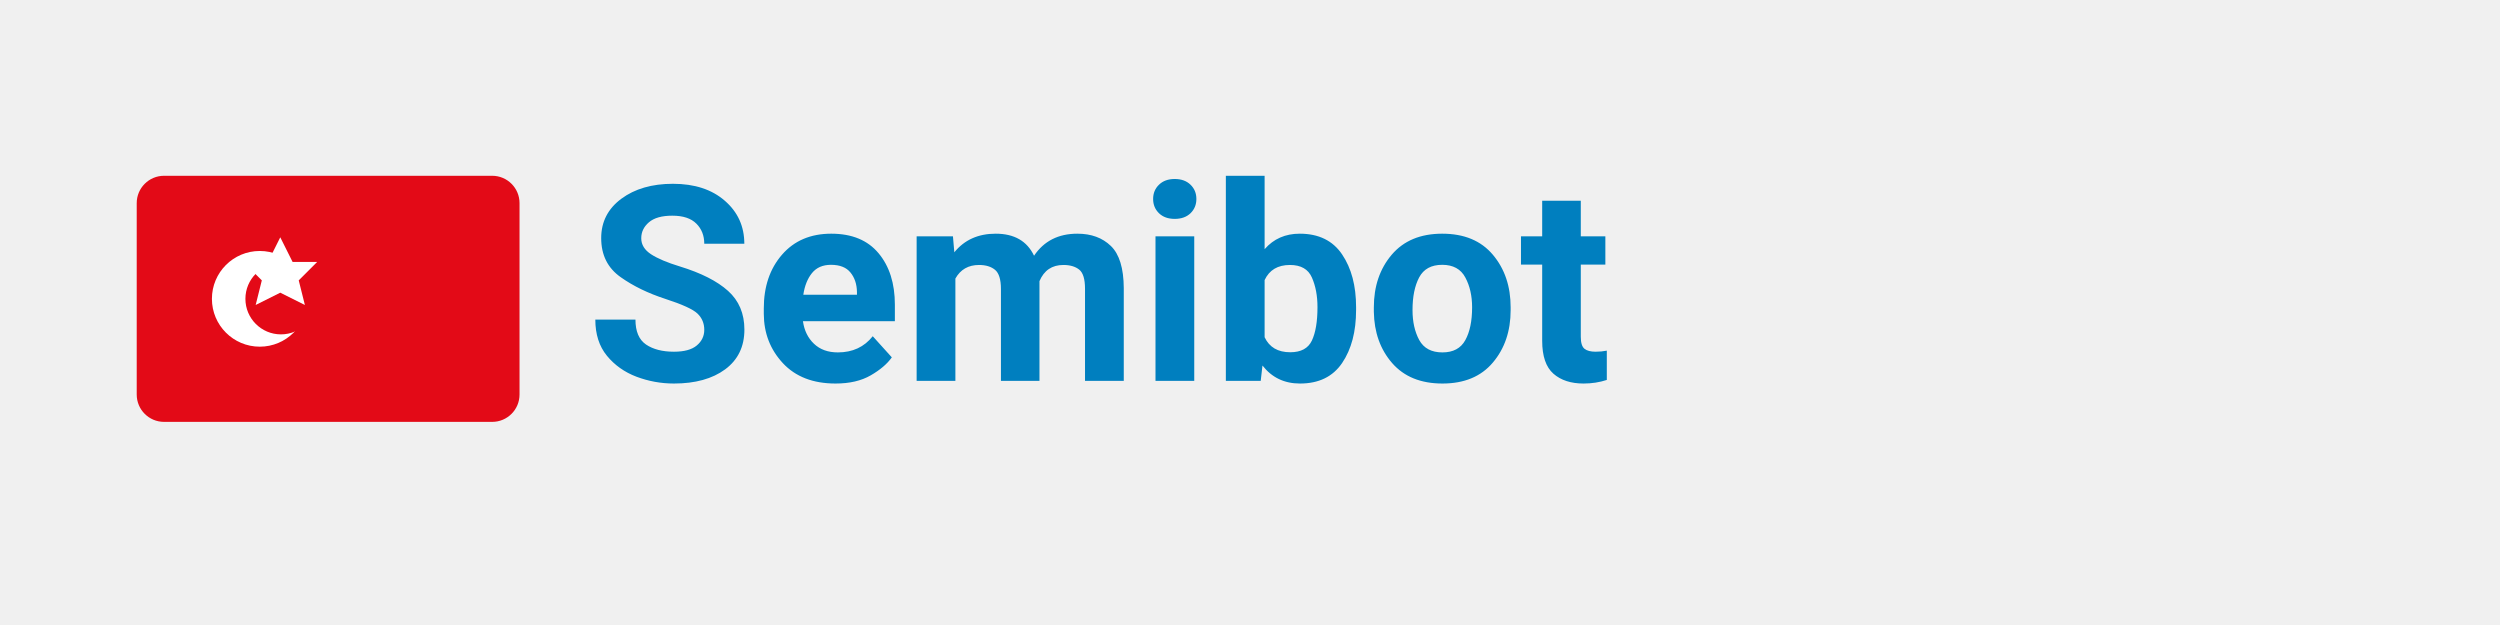
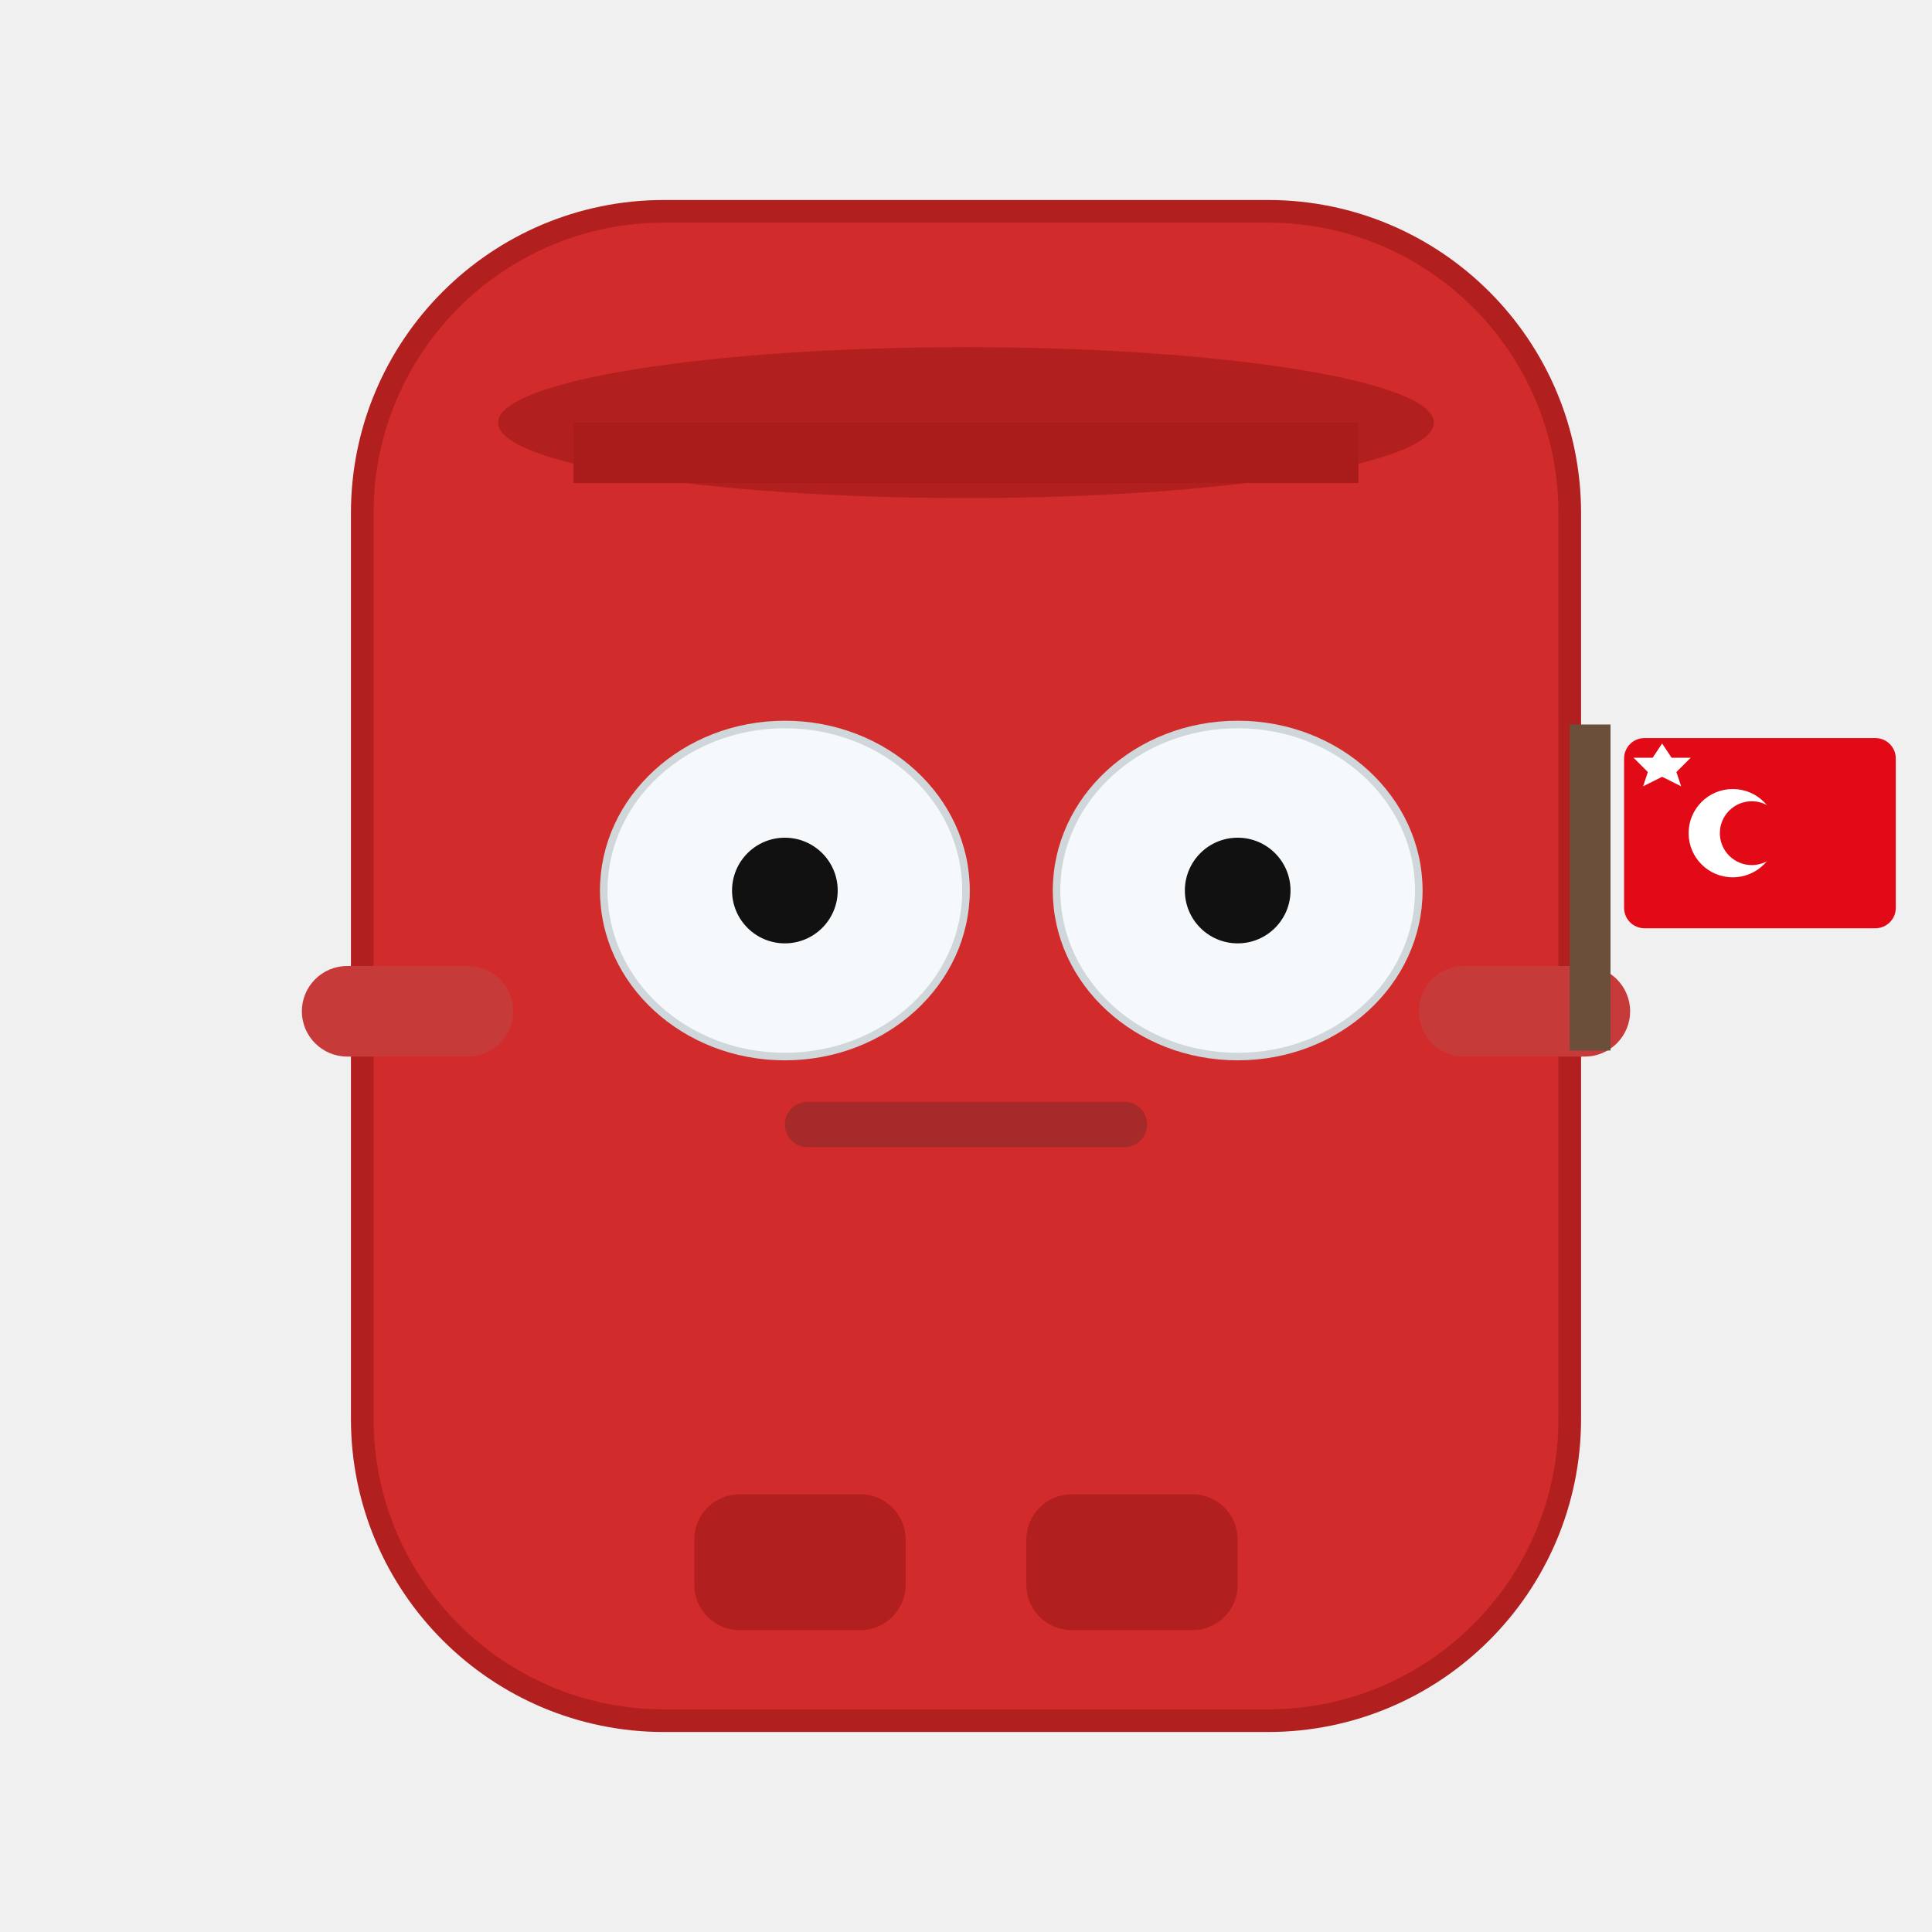
- <svg xmlns="http://www.w3.org/2000/svg" width="512" height="128" viewBox="0 0 512 128" fill="none">
-   <rect width="512" height="128" fill="none" />
-   <g transform="translate(28,36) scale(1.4)">
-     <rect x="0" y="0" width="56" height="36" rx="4" ry="4" fill="#E30A17" />
-     <g transform="translate(18,18)">
-       <circle cx="0" cy="0" r="7" fill="#fff" />
-       <circle cx="3.1" cy="0" r="5.2" fill="#E30A17" />
+ <svg xmlns="http://www.w3.org/2000/svg" width="512" height="512" viewBox="0 0 256 256" fill="none">
+   <rect width="256" height="256" fill="none" />
+   <g transform="translate(48,28)">
+     <rect x="0" y="0" width="160" height="200" rx="40" fill="#d22b2b" stroke="#b21f1f" stroke-width="3" />
+     <ellipse cx="80" cy="28" rx="62" ry="10" fill="#b21f1f" />
+     <rect x="28" y="28" width="104" height="8" fill="#aa1c1c" />
+     <g transform="translate(28,56)">
+       <ellipse cx="28" cy="34" rx="24" ry="22" fill="#f6f9fb" stroke="#d0d7db" stroke-width="1" />
+       <circle cx="28" cy="34" r="7" fill="#111" />
+       <ellipse cx="88" cy="34" rx="24" ry="22" fill="#f6f9fb" stroke="#d0d7db" stroke-width="1" />
+       <circle cx="88" cy="34" r="7" fill="#111" />
    </g>
-     <polygon points="30,10 32,14 36,14 33,17 34,21 30,19 26,21 27,17 24,14 28,14" fill="#fff" transform="translate(-6,0) scale(0.9)" />
+     <rect x="-8" y="100" width="28" height="12" rx="6" fill="#c73a3a" />
+     <rect x="140" y="100" width="28" height="12" rx="6" fill="#c73a3a" />
+     <rect x="44" y="170" width="28" height="18" rx="6" fill="#b21f1f" />
+     <rect x="88" y="170" width="28" height="18" rx="6" fill="#b21f1f" />
+     <rect x="56" y="118" width="48" height="6" rx="3" fill="#a72a2a" />
+     <g transform="translate(160,68) scale(0.9)">
+       <rect x="0" y="0" width="6" height="48" fill="#6b4f3a" />
+       <rect x="8" y="2" width="40" height="28" rx="3" fill="#E30A17" />
+       <g transform="translate(24,16)">
+         <circle cx="0" cy="0" r="6.5" fill="#fff" />
+         <circle cx="2.8" cy="0" r="4.7" fill="#E30A17" />
+       </g>
+       <polygon points="28,4 30,7 34,7 31,10 32,13 28,11 24,13 25,10 22,7 26,7" fill="#fff" transform="translate(-6,0) scale(0.7)" />
+     </g>
  </g>
-   <text x="120" y="78" font-family="Segoe UI, Roboto, Arial, sans-serif" font-size="56" fill="#007fbf" font-weight="700">
-     Semibot
-   </text>
</svg>
